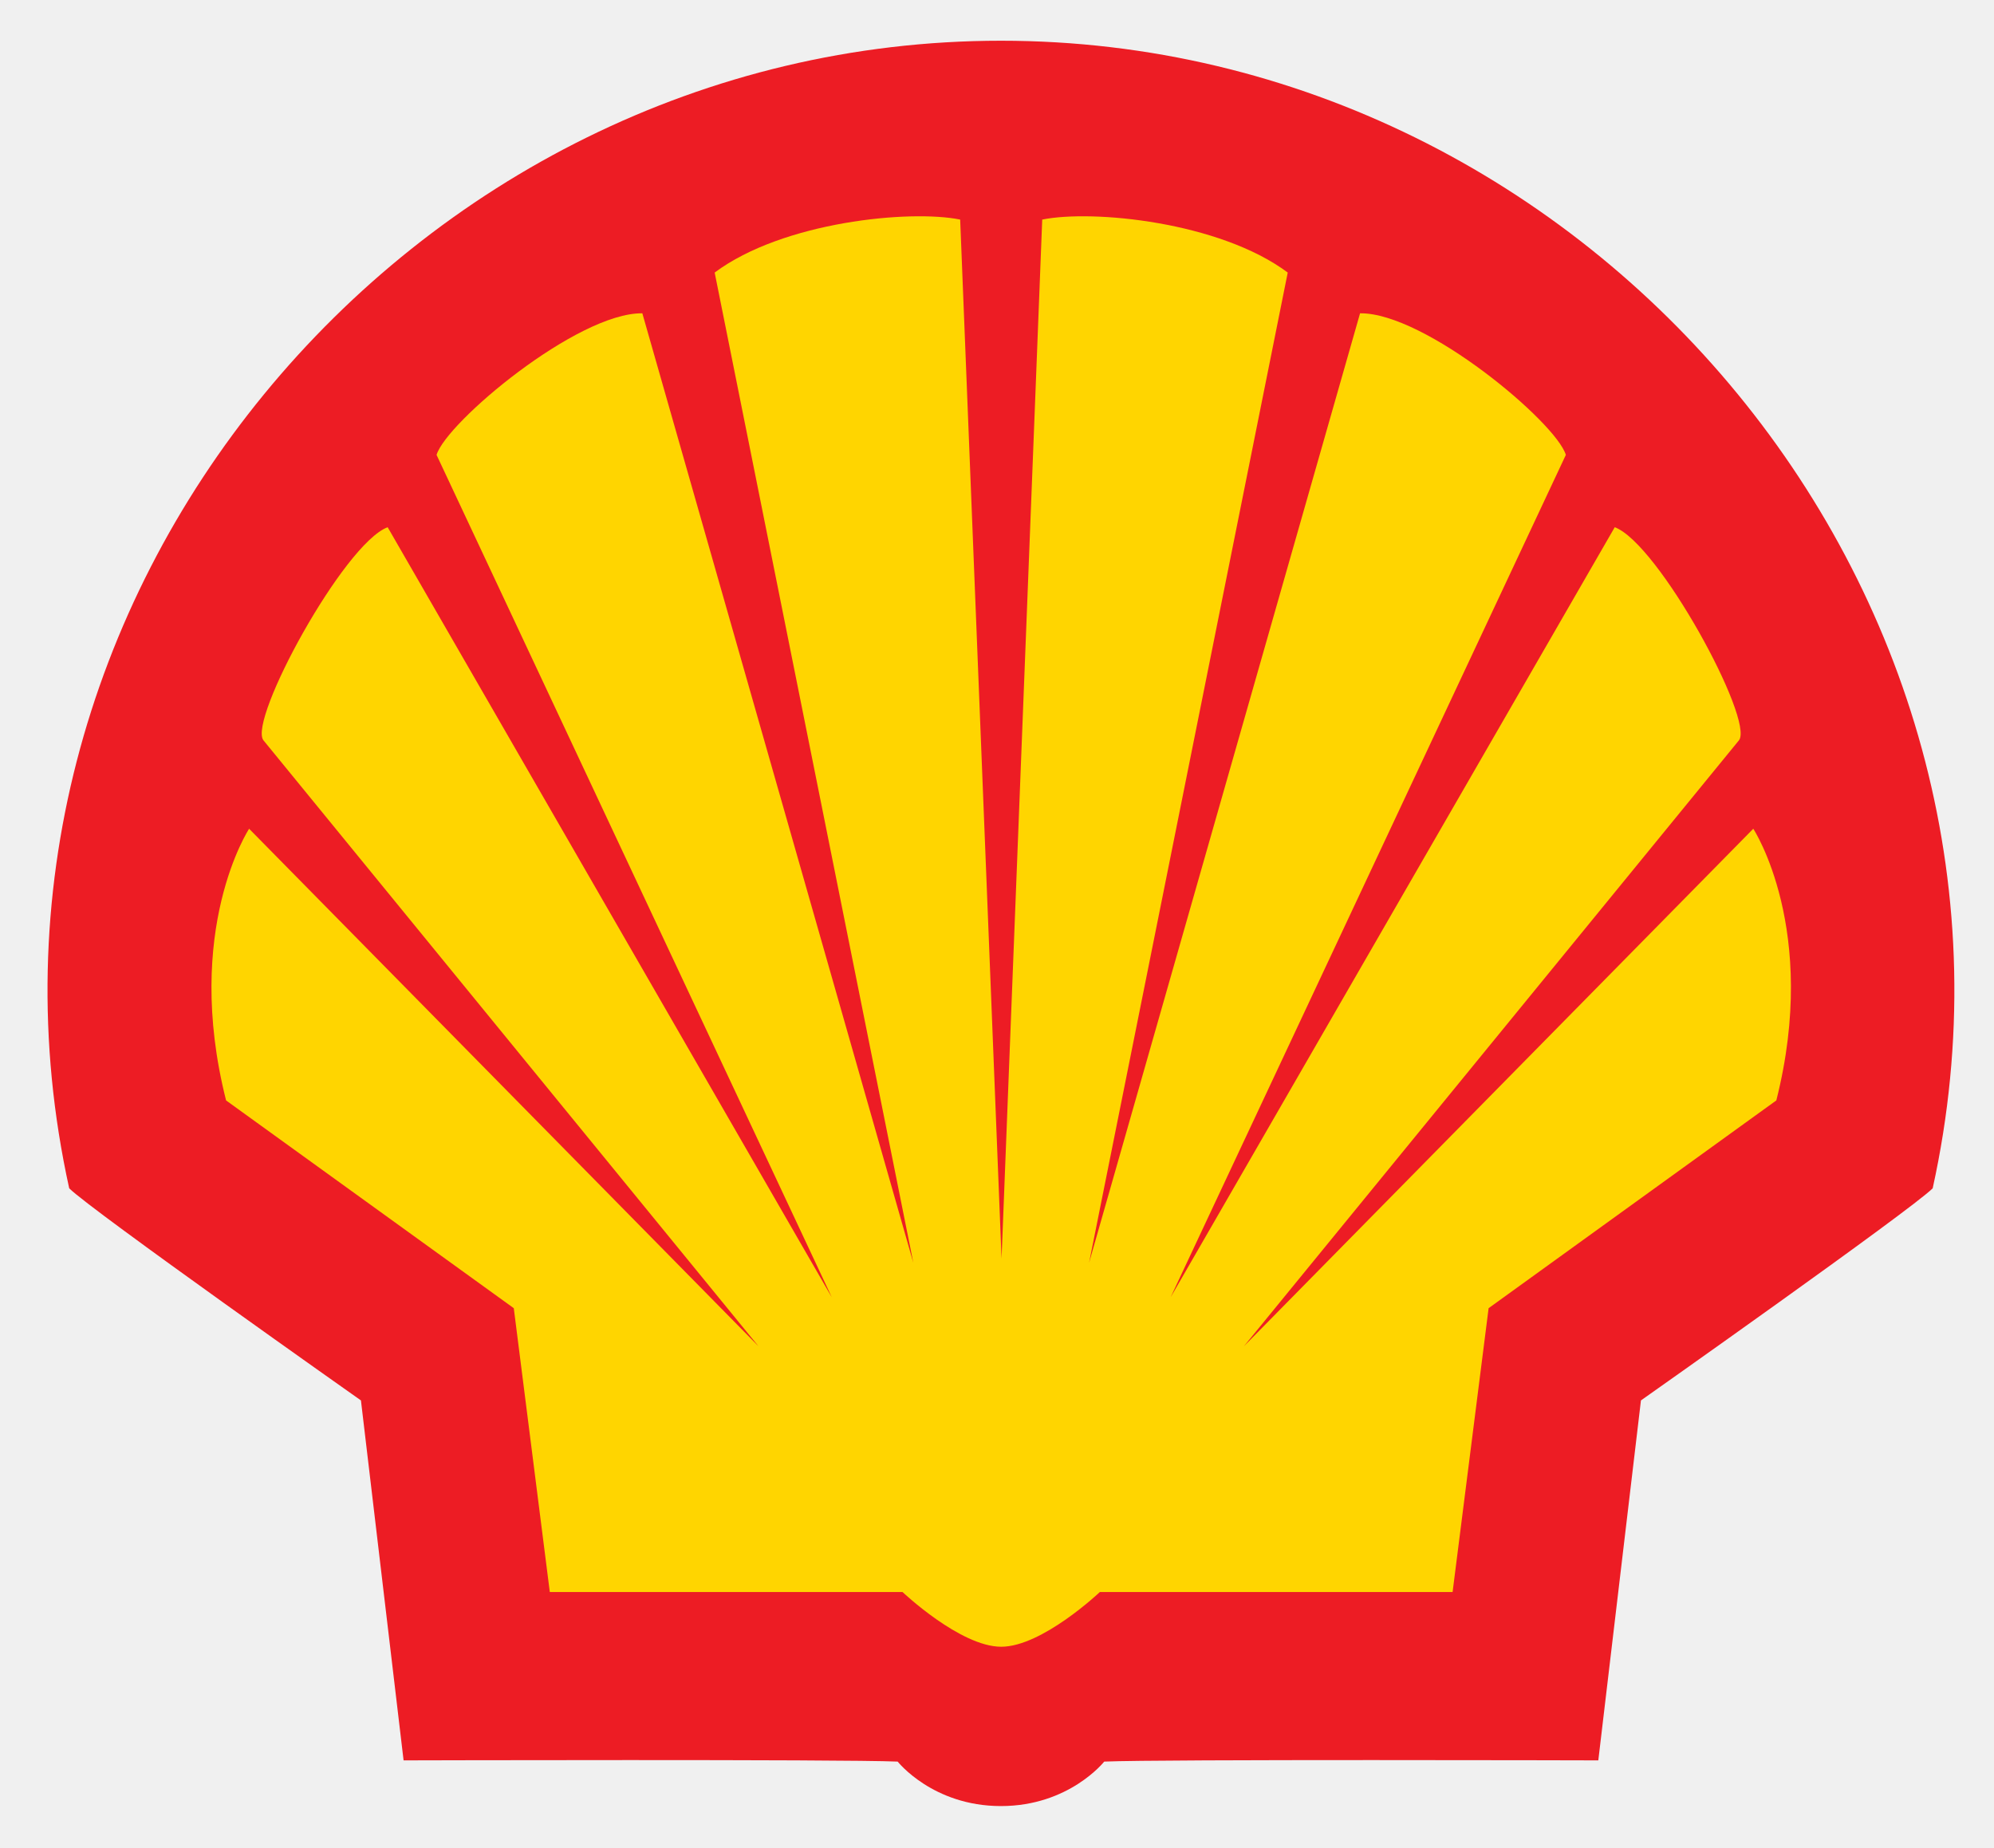
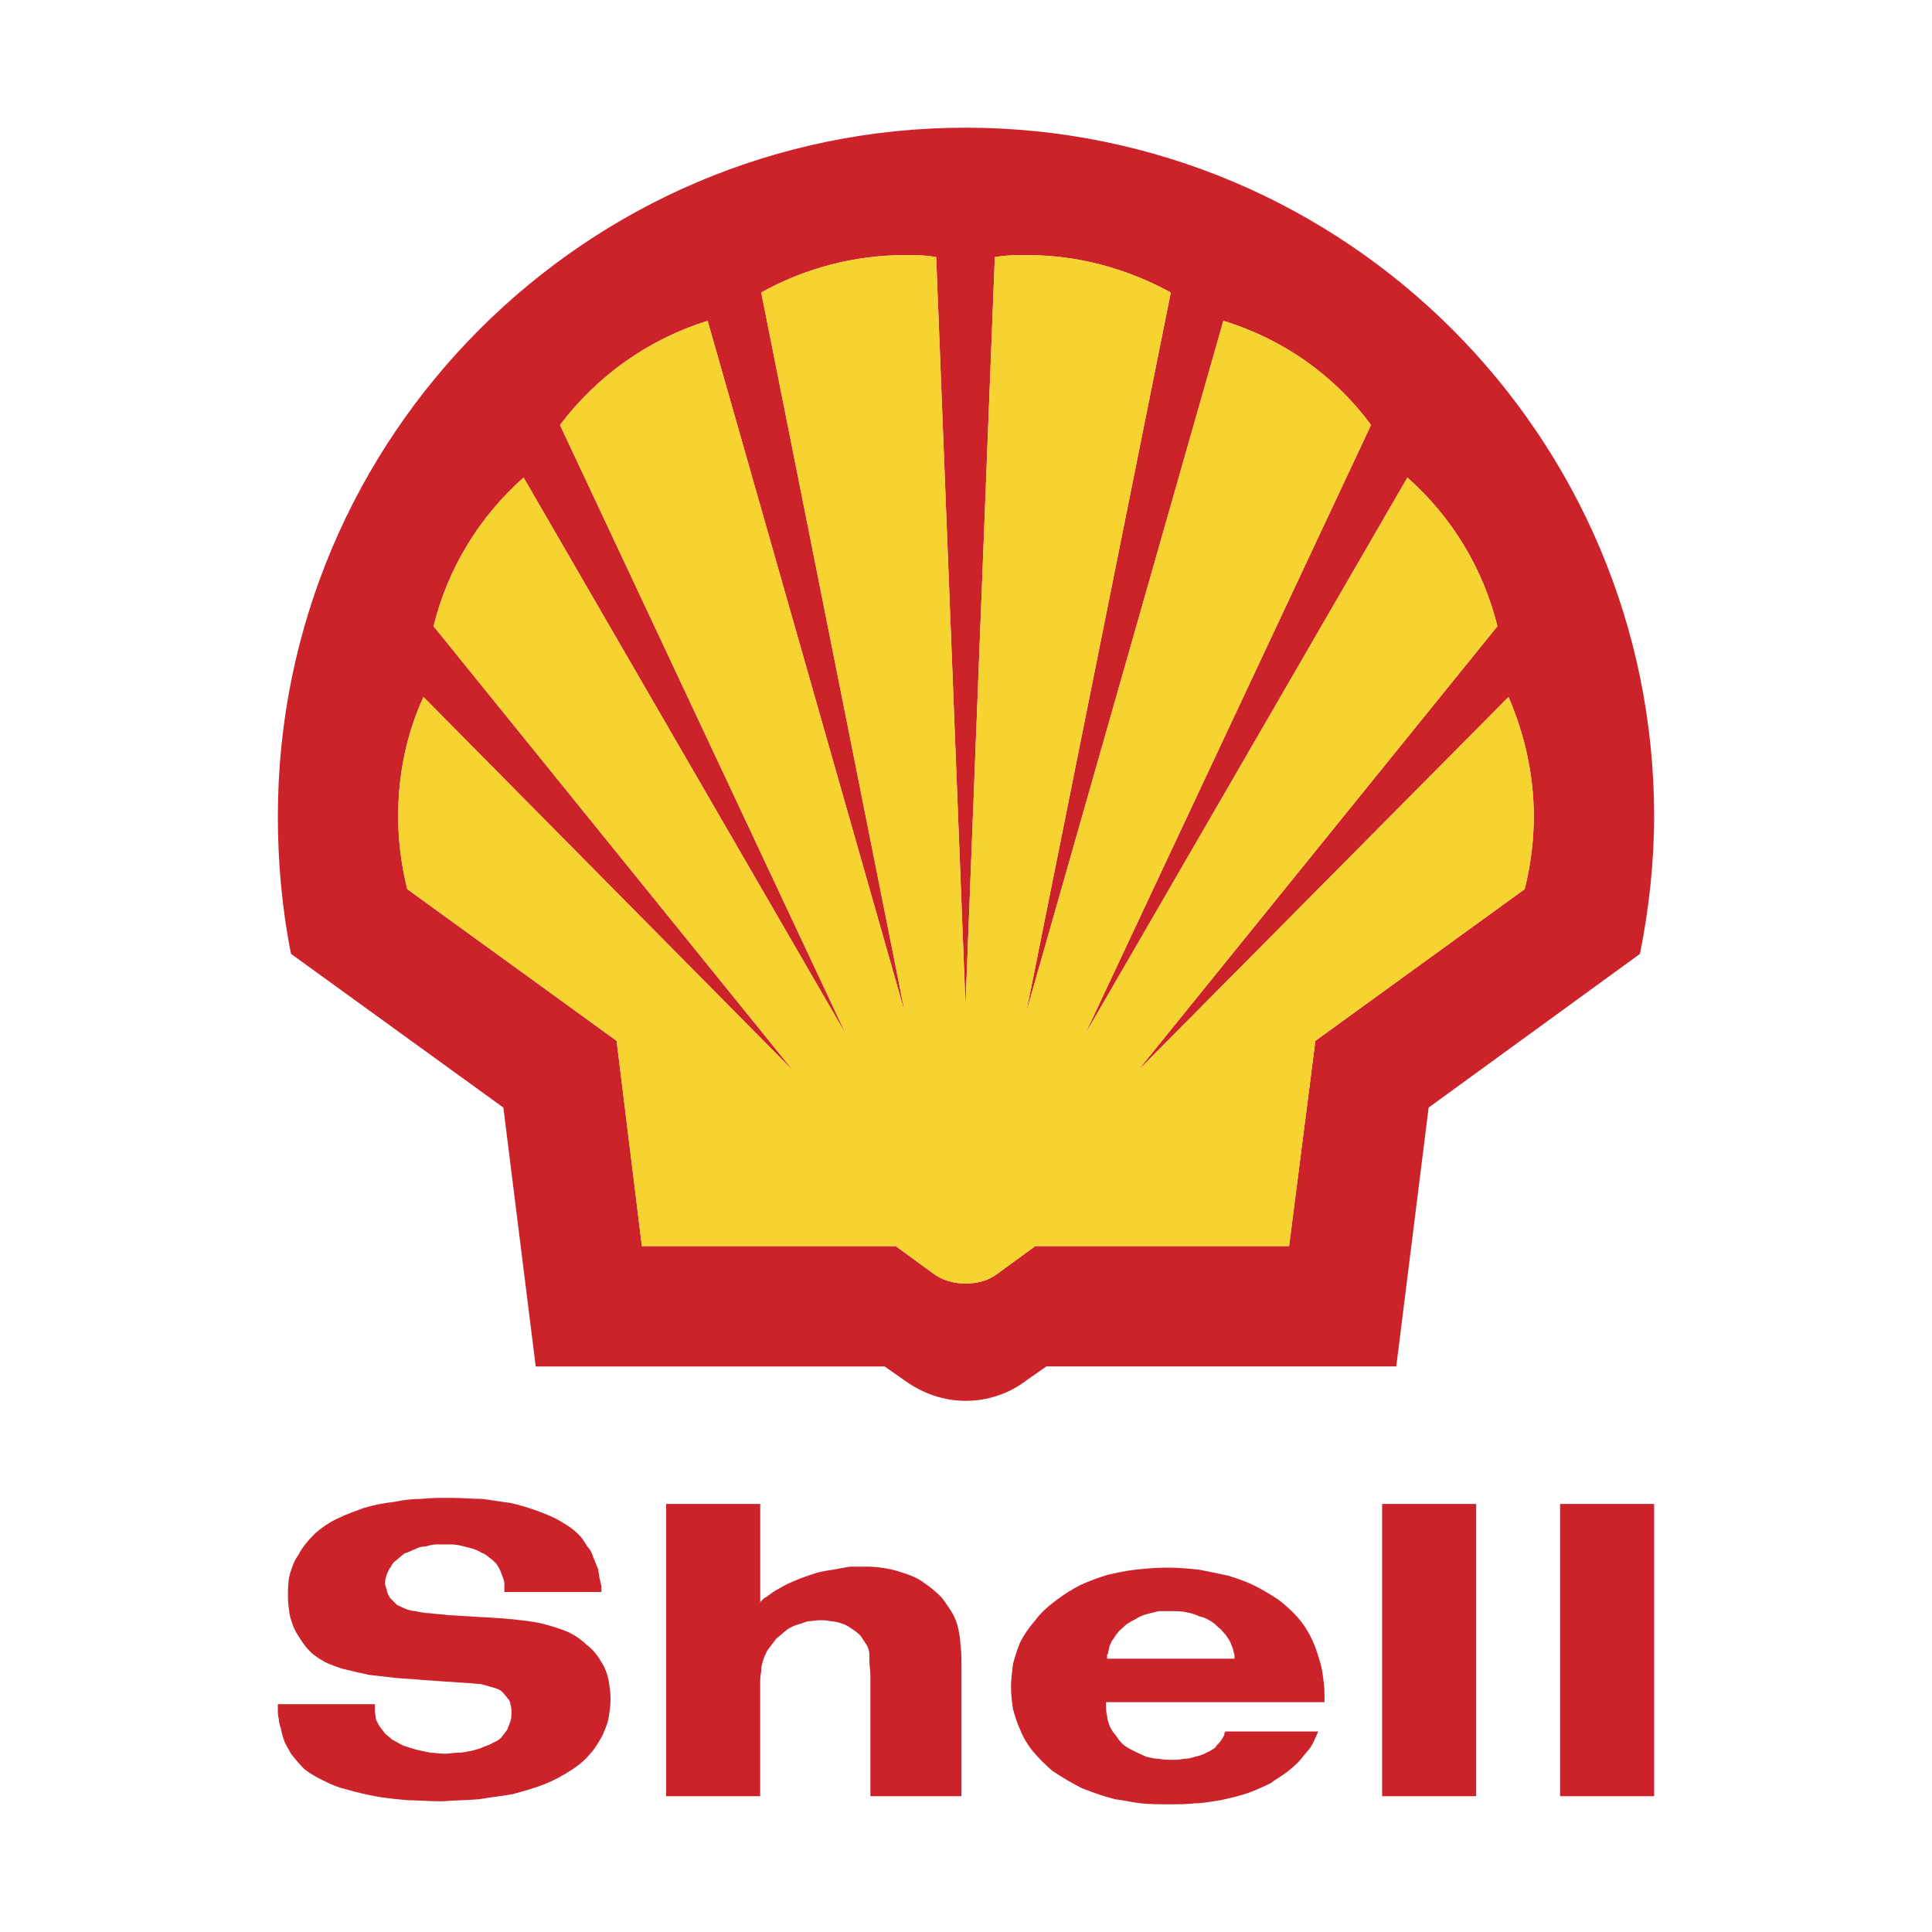
- <svg xmlns="http://www.w3.org/2000/svg" height="126" id="svg2" version="1.0" width="136">
-   <defs id="defs4" />
-   <g id="layer1" transform="translate(-14.82849,-233.639)">
-     <g id="g2384" style="display:inline" transform="matrix(0.2326949,0,0,0.2326949,0.4836773,190.3607)">
-       <path d="M 355.025,715.371 C 335.036,715.371 324.762,702.335 324.762,702.335 C 308.333,701.621 179.94,701.978 179.94,701.978 L 167.44,596.469 C 167.44,596.469 88.36,540.728 81.932,534.3 C 43.972,362.094 181.178,197.925 355.031,197.925 C 528.884,197.925 666.089,362.094 628.13,534.3 C 621.701,540.728 542.621,596.469 542.621,596.469 L 530.121,701.978 C 530.121,701.978 401.728,701.621 385.299,702.335 C 385.299,702.335 375.025,715.371 355.025,715.371 z" id="Red part" style="fill:#ed1c24;fill-opacity:1;fill-rule:evenodd;stroke:none;stroke-width:1px;stroke-linecap:butt;stroke-linejoin:miter;stroke-opacity:1" />
-       <path d="M 355.211,554.911 L 343.08,250.35 C 328.449,247.364 291.125,250.947 271.12,265.876 L 329.345,556.106 C 329.345,556.106 249.92,277.82 249.92,277.82 C 230.88,277.587 192.459,309.78 189.605,319.324 L 305.457,566.258 C 305.457,566.258 175.272,340.524 175.272,340.524 C 162.433,345.301 134.365,396.957 138.844,402.959 C 138.844,402.959 283.959,580.59 283.959,580.59 L 134.664,428.906 C 134.664,428.906 115.256,458.467 127.912,508.537 L 212.241,569.435 L 222.799,652.635 L 326.189,652.635 C 326.189,652.635 343.104,668.669 355.106,668.669 C 367.107,668.669 384.022,652.635 384.022,652.635 L 487.413,652.635 L 497.97,569.435 L 582.299,508.537 C 594.955,458.467 575.547,428.906 575.547,428.906 L 426.252,580.59 C 426.252,580.59 571.367,402.959 571.367,402.959 C 575.846,396.957 547.778,345.301 534.939,340.524 C 534.939,340.524 404.754,566.258 404.754,566.258 L 520.607,319.324 C 517.753,309.78 479.332,277.587 460.291,277.82 C 460.291,277.82 380.866,556.106 380.866,556.106 L 439.092,265.876 C 419.086,250.947 381.762,247.364 367.131,250.35 L 355.211,554.911 z" id="Yellow part" style="fill:#ffd500;fill-opacity:1;fill-rule:evenodd;stroke:none;stroke-width:1px;stroke-linecap:butt;stroke-linejoin:miter;stroke-opacity:1" />
-     </g>
-   </g>
+ <svg xmlns="http://www.w3.org/2000/svg" width="2500" height="2500" viewBox="0 0 192.756 192.756">
+   <path fill-rule="evenodd" clip-rule="evenodd" fill="#fff" d="M0 0h192.756v192.756H0V0z" />
+   <path d="M88.256 136.33H53.449l-3.228-25.828-21.187-15.335c-.907-4.54-1.312-9.181-1.312-13.721 0-37.935 30.771-68.706 68.605-68.706 37.934 0 68.706 30.771 68.706 68.706 0 4.541-.504 9.181-1.412 13.721l-21.086 15.334-3.229 25.828h-34.908l-2.018 1.412c-1.715 1.312-3.834 2.02-6.053 2.02-2.119 0-4.237-.707-6.054-2.02l-2.017-1.411zm1.11-12.006H64.042l-2.522-20.48L40.636 88.71a29.867 29.867 0 0 1-.908-7.264c0-4.137.808-8.172 2.522-11.905l36.926 37.33-35.917-44.392c1.413-5.751 4.54-10.896 8.979-14.831l32.184 55.59-28.551-60.836c3.732-4.943 8.878-8.576 14.729-10.392l19.673 69.009-14.325-71.834a29.453 29.453 0 0 1 14.326-3.732c1.009 0 2.119 0 3.128.202l2.926 74.658 2.926-74.658c1.109-.202 2.119-.202 3.229-.202 5.045 0 9.887 1.311 14.326 3.732l-14.428 71.834 19.674-69.009c5.953 1.815 11.098 5.448 14.73 10.392l-28.553 60.836 32.184-55.59c4.439 3.935 7.566 9.08 8.98 14.831l-35.918 44.392 37.027-37.33c1.613 3.733 2.521 7.768 2.521 11.905 0 2.421-.303 4.843-.908 7.264l-20.883 15.133-2.623 20.48h-25.324l-3.732 2.725c-.908.707-2.018 1.01-3.229 1.01-1.11 0-2.32-.303-3.229-1.01l-3.732-2.724z" fill-rule="evenodd" clip-rule="evenodd" fill="#cc2229" />
+   <path d="M89.366 124.324H64.042l-2.522-20.48L40.636 88.71a29.867 29.867 0 0 1-.908-7.264c0-4.137.808-8.172 2.522-11.905l36.926 37.33-35.917-44.392c1.413-5.751 4.54-10.896 8.979-14.831l32.184 55.59-28.551-60.836c3.732-4.943 8.878-8.576 14.729-10.392l19.673 69.009-14.325-71.834a29.453 29.453 0 0 1 14.326-3.732c1.009 0 2.119 0 3.128.202l2.926 74.658 2.926-74.658c1.109-.202 2.119-.202 3.229-.202 5.045 0 9.887 1.311 14.326 3.732l-14.428 71.834 19.674-69.009c5.953 1.815 11.098 5.448 14.73 10.392l-28.553 60.836 32.184-55.59c4.439 3.935 7.566 9.08 8.98 14.831l-35.918 44.392 37.027-37.33c1.613 3.733 2.521 7.768 2.521 11.905 0 2.421-.303 4.843-.908 7.264l-20.883 15.133-2.623 20.48h-25.324l-3.732 2.725c-.908.707-2.018 1.01-3.229 1.01-1.11 0-2.32-.303-3.229-1.01l-3.732-2.724z" fill-rule="evenodd" clip-rule="evenodd" fill="#f6d330" />
+   <path d="M89.366 124.324H64.042l-2.522-20.48L40.636 88.71a29.867 29.867 0 0 1-.908-7.264c0-4.137.808-8.172 2.522-11.905l36.926 37.33-35.917-44.392c1.413-5.751 4.54-10.896 8.979-14.831l32.184 55.59-28.551-60.836c3.732-4.943 8.878-8.576 14.729-10.392l19.673 69.009-14.325-71.834a29.453 29.453 0 0 1 14.326-3.732c1.009 0 2.119 0 3.128.202l2.926 74.658 2.926-74.658c1.109-.202 2.119-.202 3.229-.202 5.045 0 9.887 1.311 14.326 3.732l-14.428 71.834 19.674-69.009c5.953 1.815 11.098 5.448 14.73 10.392l-28.553 60.836 32.184-55.59c4.439 3.935 7.566 9.08 8.98 14.831l-35.918 44.392 37.027-37.33c1.613 3.733 2.521 7.768 2.521 11.905 0 2.421-.303 4.843-.908 7.264l-20.883 15.133-2.623 20.48h-25.324l-3.732 2.725c-.908.707-2.018 1.01-3.229 1.01-1.11 0-2.32-.303-3.229-1.01l-3.732-2.724z" fill="none" stroke="#cc2229" stroke-width="0" stroke-miterlimit="2.613" />
+   <path fill-rule="evenodd" clip-rule="evenodd" fill="#cc2229" d="M155.65 179.209v-29.158h9.383v29.158h-9.383zM137.895 179.209v-29.158h9.382v29.158h-9.382zM132.145 169.826h-21.793v.404c0 .303 0 .605.1.908 0 .303.102.605.203.906.1.303.303.707.605 1.01.201.303.404.605.705.908.303.303.707.504 1.111.705.402.203.807.404 1.311.605.404.102.807.203 1.211.203.504.1.908.1 1.312.1h.1c.303 0 .707 0 1.109-.1.404 0 .809-.102 1.111-.203.402-.1.807-.201 1.109-.402.303-.102.605-.303.908-.506.1-.201.303-.402.504-.604.102-.203.303-.404.404-.707v-.102c0-.1.1-.1.1-.201h9.283c-.102.102-.102.303-.203.404 0 0 0 .1-.1.201a4.665 4.665 0 0 1-.506 1.008c-.303.404-.605.707-.908 1.111-.402.504-.908.908-1.412 1.311-.504.404-1.109.707-1.613 1.111-.807.402-1.514.705-2.32 1.008-.908.303-1.816.504-2.725.707-.807.1-1.613.303-2.521.303-.809.1-1.615.1-2.422.1h-.201c-.908 0-1.918 0-2.826-.1-.807-.102-1.715-.303-2.521-.404-1.211-.303-2.32-.707-3.33-1.109a27.695 27.695 0 0 1-2.926-1.715 17.179 17.179 0 0 1-1.916-1.918c-.506-.605-1.01-1.412-1.312-2.219-.303-.605-.504-1.312-.705-2.018-.102-.707-.203-1.414-.203-2.221 0-.705.102-1.514.203-2.32.201-.705.402-1.412.705-2.119.404-.807.908-1.512 1.514-2.219.605-.807 1.311-1.412 2.119-2.018a15.956 15.956 0 0 1 2.422-1.514 21.62 21.62 0 0 1 2.723-1.01c.908-.201 1.816-.402 2.725-.504 1.008-.102 2.018-.201 2.926-.201h.404c1.008 0 2.018.1 3.025.201 1.01.201 2.018.404 2.926.605 1.01.303 2.119.707 3.027 1.211s1.816 1.008 2.623 1.715c.705.605 1.412 1.312 2.018 2.221.504.807.908 1.613 1.211 2.621.201.607.404 1.213.504 1.918.102.707.203 1.412.203 2.219v.203l-.001.507zm-8.981-4.338h-12.713v-.303c0-.102 0-.102.102-.203 0-.201.102-.402.102-.604.1-.305.201-.506.303-.707.201-.201.303-.504.504-.707.203-.301.504-.504.707-.705.303-.303.705-.504 1.109-.707.303-.201.705-.402 1.109-.504l1.211-.303h1.312c.504 0 1.008 0 1.412.102.504.1.908.201 1.311.402.404.102.707.203 1.01.404.402.201.705.504.908.707.303.201.402.402.605.604.201.203.303.404.504.707.1.201.201.402.303.707.1.201.1.504.201.705V165.488zM75.847 150.051v9.787l.404-.404c.101 0 .101-.1.202-.1.403-.303.807-.605 1.21-.807a12.35 12.35 0 0 1 1.614-.809c.707-.303 1.312-.504 1.917-.705.605-.203 1.211-.303 1.917-.404.504-.102 1.11-.201 1.715-.303h1.816c.605 0 1.312.102 1.917.201.605.102 1.211.303 1.816.506.604.201 1.311.504 1.815.908.605.402 1.211.908 1.715 1.412.404.504.807 1.109 1.11 1.613.303.506.504 1.111.604 1.615.102.504.202 1.008.202 1.512.101.607.101 1.312.101 1.918v13.217h-9.08v-12.107c0-.402-.101-.906-.101-1.311v-.707c0-.303-.101-.705-.302-1.01l-.605-.906c-.303-.303-.606-.504-.909-.707-.302-.201-.605-.402-1.009-.504-.303-.102-.707-.201-1.009-.201-.404-.102-.706-.102-1.009-.102h-.202c-.303 0-.706.102-1.11.102-.303.1-.605.201-.908.303-.404.1-.807.303-1.11.504-.403.303-.706.605-1.11.908l-.908 1.211c-.202.402-.404.807-.505 1.311-.101.303-.101.605-.101.807-.101.404-.101.809-.101 1.211v11.199h-9.382v-29.158h9.386zM60.007 158.83h-9.685v-.303-.203c0-.303 0-.605-.101-.807-.101-.303-.202-.504-.303-.807a5.72 5.72 0 0 0-.404-.707c-.202-.201-.404-.404-.706-.605a2.215 2.215 0 0 0-.808-.504c-.302-.201-.605-.303-.908-.404l-1.211-.303c-.403-.1-.807-.1-1.21-.1H43.56c-.403 0-.706.1-1.11.201-.404 0-.707.102-1.11.303-.302.102-.605.303-1.009.404-.202.201-.504.402-.706.604-.303.203-.504.404-.605.707-.202.201-.303.504-.404.707-.101.301-.202.605-.202.908 0 .201.101.504.202.807 0 .201.202.504.303.705l.707.707c.303.102.605.303.908.404.303.1.605.201.907.201.505.102.908.201 1.413.201.605.102 1.312.102 1.917.203.605 0 1.312.1 1.917.1 1.009.102 2.119.102 3.127.203.504 0 .908.1 1.312.1.908.102 1.917.203 2.825.404.807.201 1.514.404 2.321.707a6.411 6.411 0 0 1 2.219 1.41c.707.506 1.211 1.213 1.614 1.918.303.504.504 1.109.605 1.615.101.604.202 1.209.202 1.916 0 .605-.101 1.312-.202 1.918-.101.604-.404 1.209-.605 1.715-.403.705-.807 1.412-1.312 1.916-.504.605-1.009 1.01-1.614 1.412-.908.605-1.815 1.111-2.825 1.514-1.009.404-2.118.707-3.228 1.01-1.11.201-2.22.303-3.33.504-1.21.102-2.421.102-3.632.201h-.403c-1.009 0-2.019-.1-3.027-.1-1.11-.102-2.22-.203-3.33-.404a30.482 30.482 0 0 1-2.926-.707c-.908-.201-1.715-.604-2.522-1.008a8.694 8.694 0 0 1-1.615-1.01c-.504-.504-.908-1.008-1.312-1.514-.202-.402-.403-.705-.605-1.109a7.417 7.417 0 0 1-.403-1.412c-.101-.303-.202-.605-.202-.908-.101-.402-.101-.705-.101-1.109v-.102-.303h9.686V170.733c0 .201.101.504.101.807l.302.605c.202.303.404.504.605.807.202.203.504.404.707.605.403.203.706.404 1.11.605.403.102.908.303 1.311.404.404.1.908.201 1.413.303.403 0 .908.1 1.413.1.504 0 .907-.1 1.311-.1.504 0 .908-.102 1.413-.203.403-.1.807-.201 1.211-.402.302-.102.605-.201.908-.404.303-.1.605-.303.807-.504.202-.303.403-.504.605-.807.101-.303.202-.506.303-.807.101-.303.101-.605.101-.908 0-.203 0-.506-.101-.809 0-.201-.101-.402-.303-.605a4.327 4.327 0 0 0-.605-.705c-.303-.203-.605-.303-1.009-.404-.303-.102-.706-.201-1.11-.303-.504 0-.908-.1-1.413-.1l-4.439-.303c-.807-.102-1.715-.102-2.623-.203-.808-.1-1.715-.201-2.624-.303a97.924 97.924 0 0 1-2.623-.605c-.605-.201-1.21-.402-1.816-.705-.504-.303-1.009-.605-1.413-1.01-.504-.504-.908-1.109-1.21-1.613-.404-.605-.605-1.211-.807-1.918-.101-.605-.202-1.311-.202-1.916 0-.807 0-1.514.202-2.32.202-.605.403-1.312.807-1.816.403-.807 1.009-1.514 1.715-2.221.706-.604 1.412-1.109 2.32-1.512.807-.404 1.715-.707 2.522-1.01a16.07 16.07 0 0 1 3.027-.605 12.572 12.572 0 0 1 2.724-.303c.909-.102 1.716-.102 2.624-.102h.403c1.009 0 2.018.102 3.026.102.908.102 1.917.303 2.825.404.908.201 1.917.504 2.724.807s1.614.605 2.422 1.109c.504.303 1.009.605 1.412 1.01.504.404.807.908 1.11 1.412.303.303.504.707.605 1.109.202.404.302.807.504 1.211 0 .303.101.504.101.807.101.303.101.506.202.809v.201l.004.406z" />
</svg>
